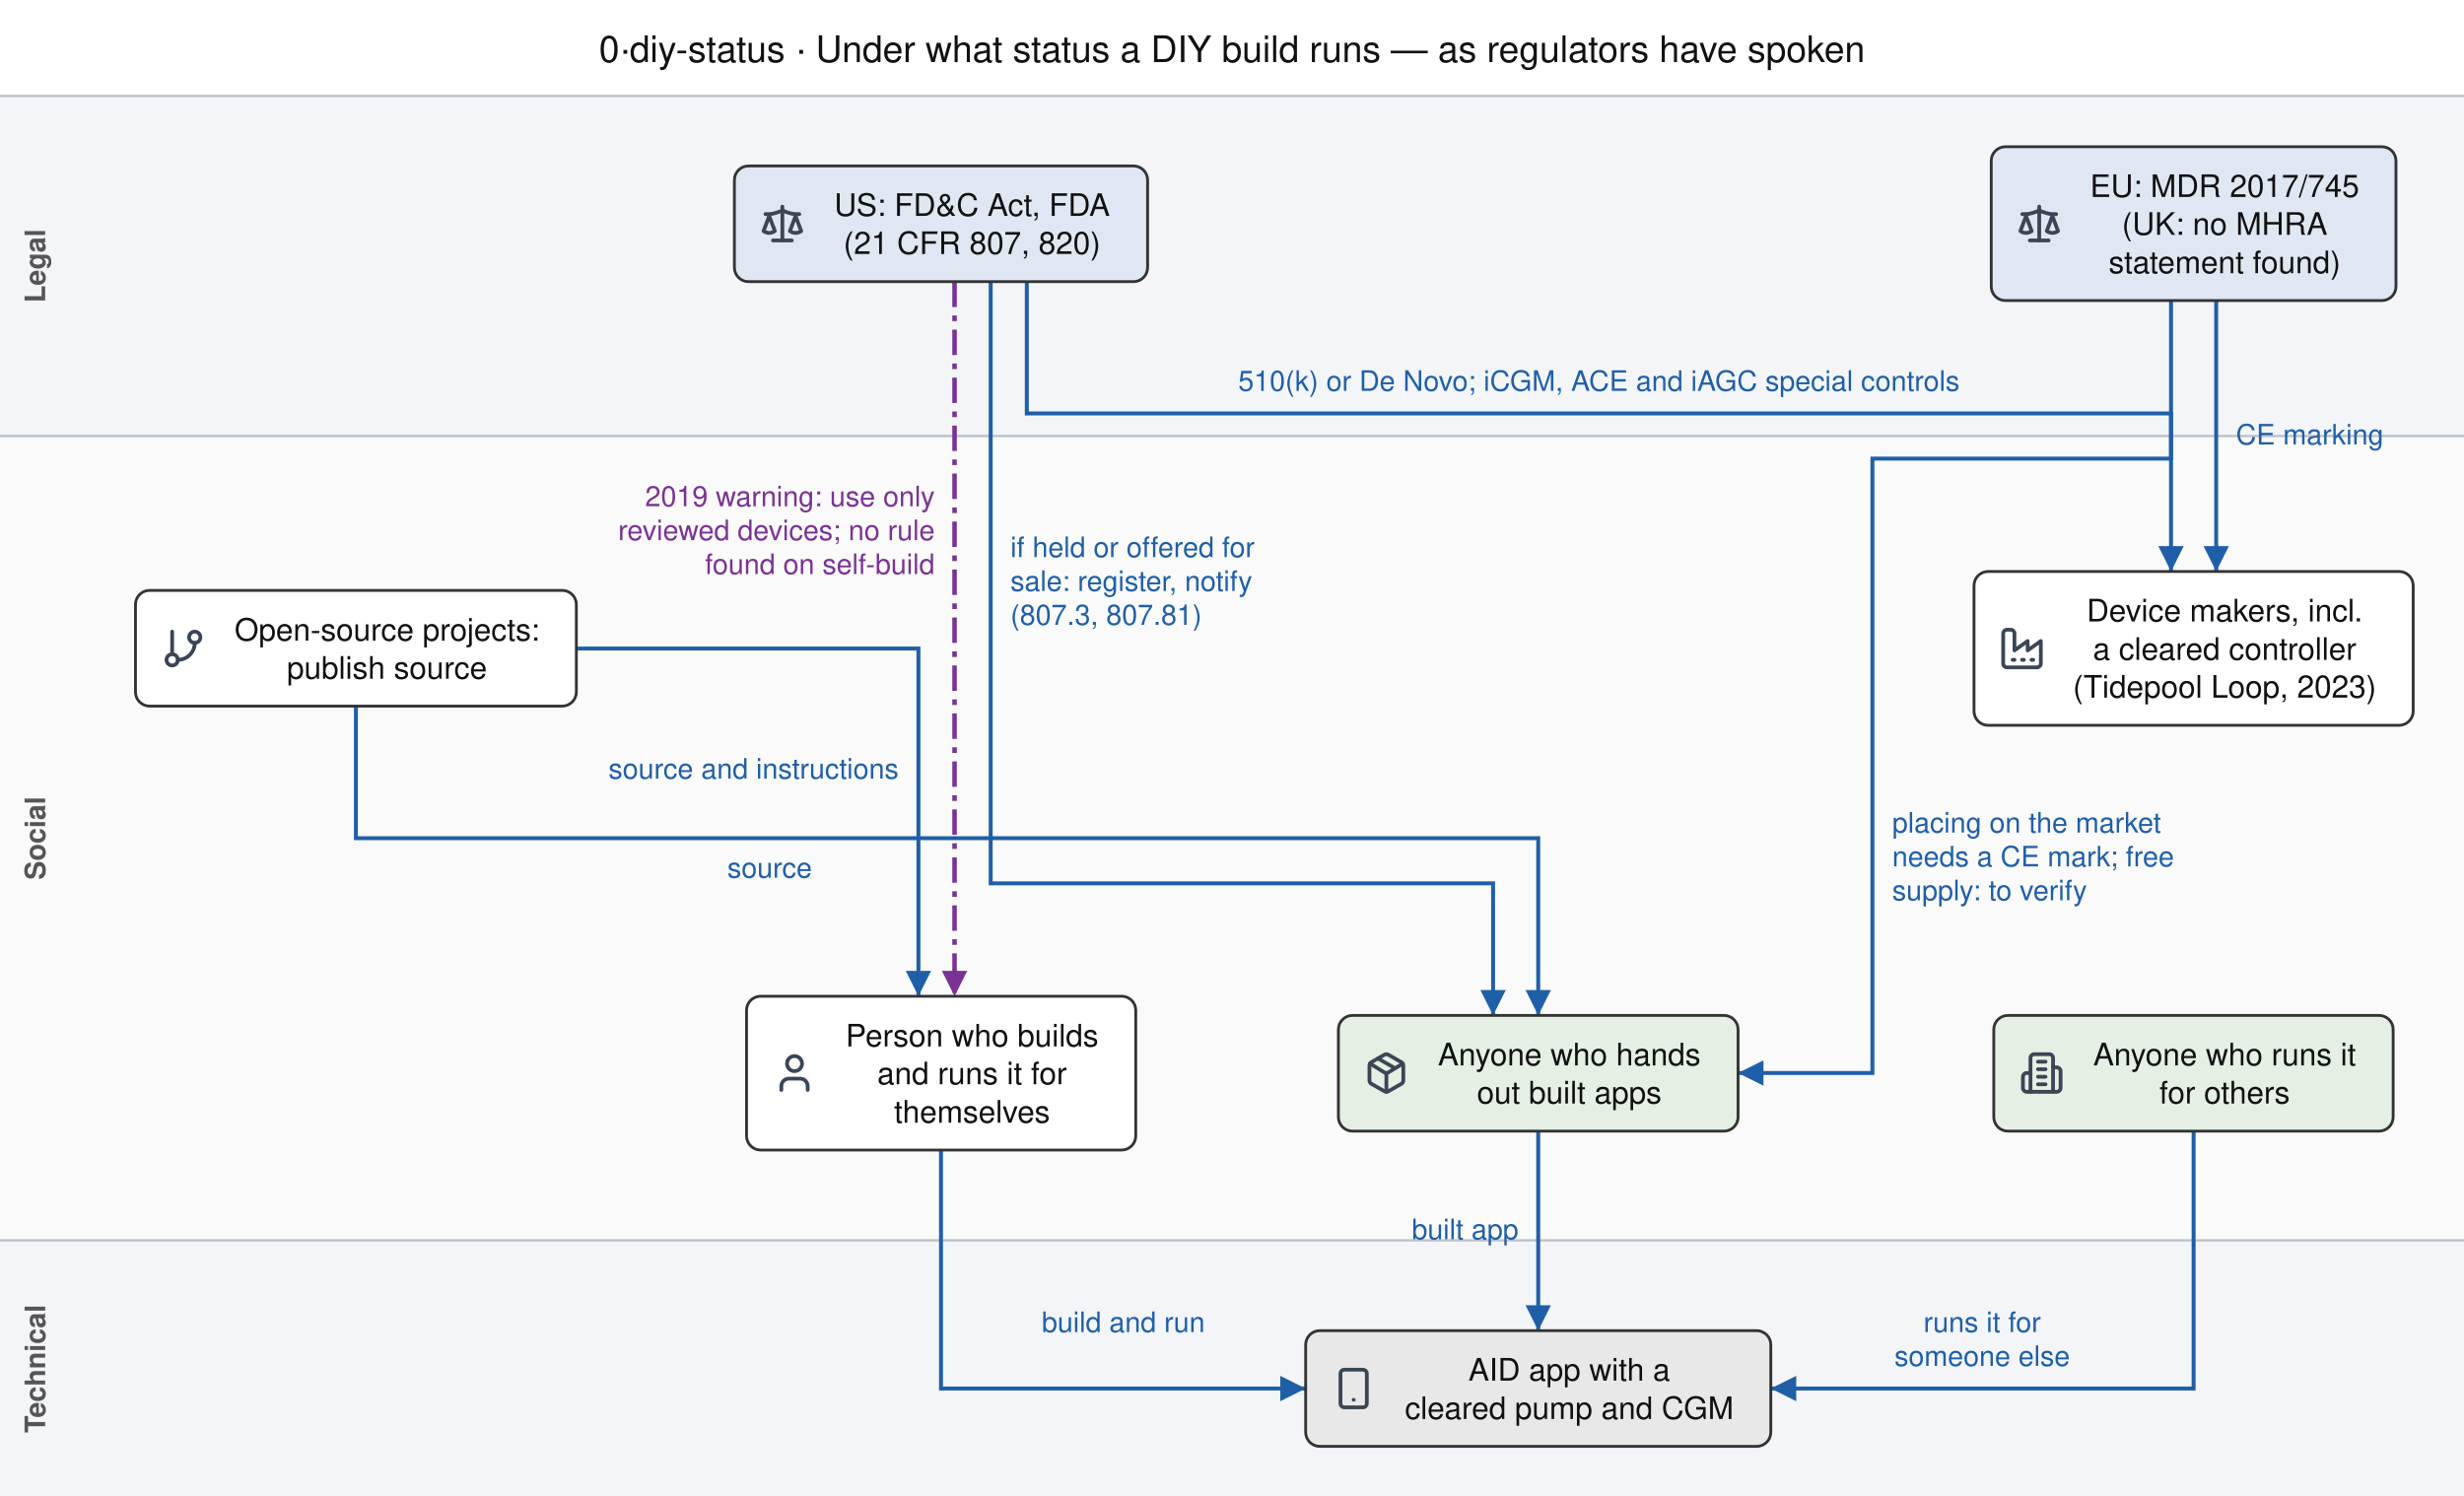
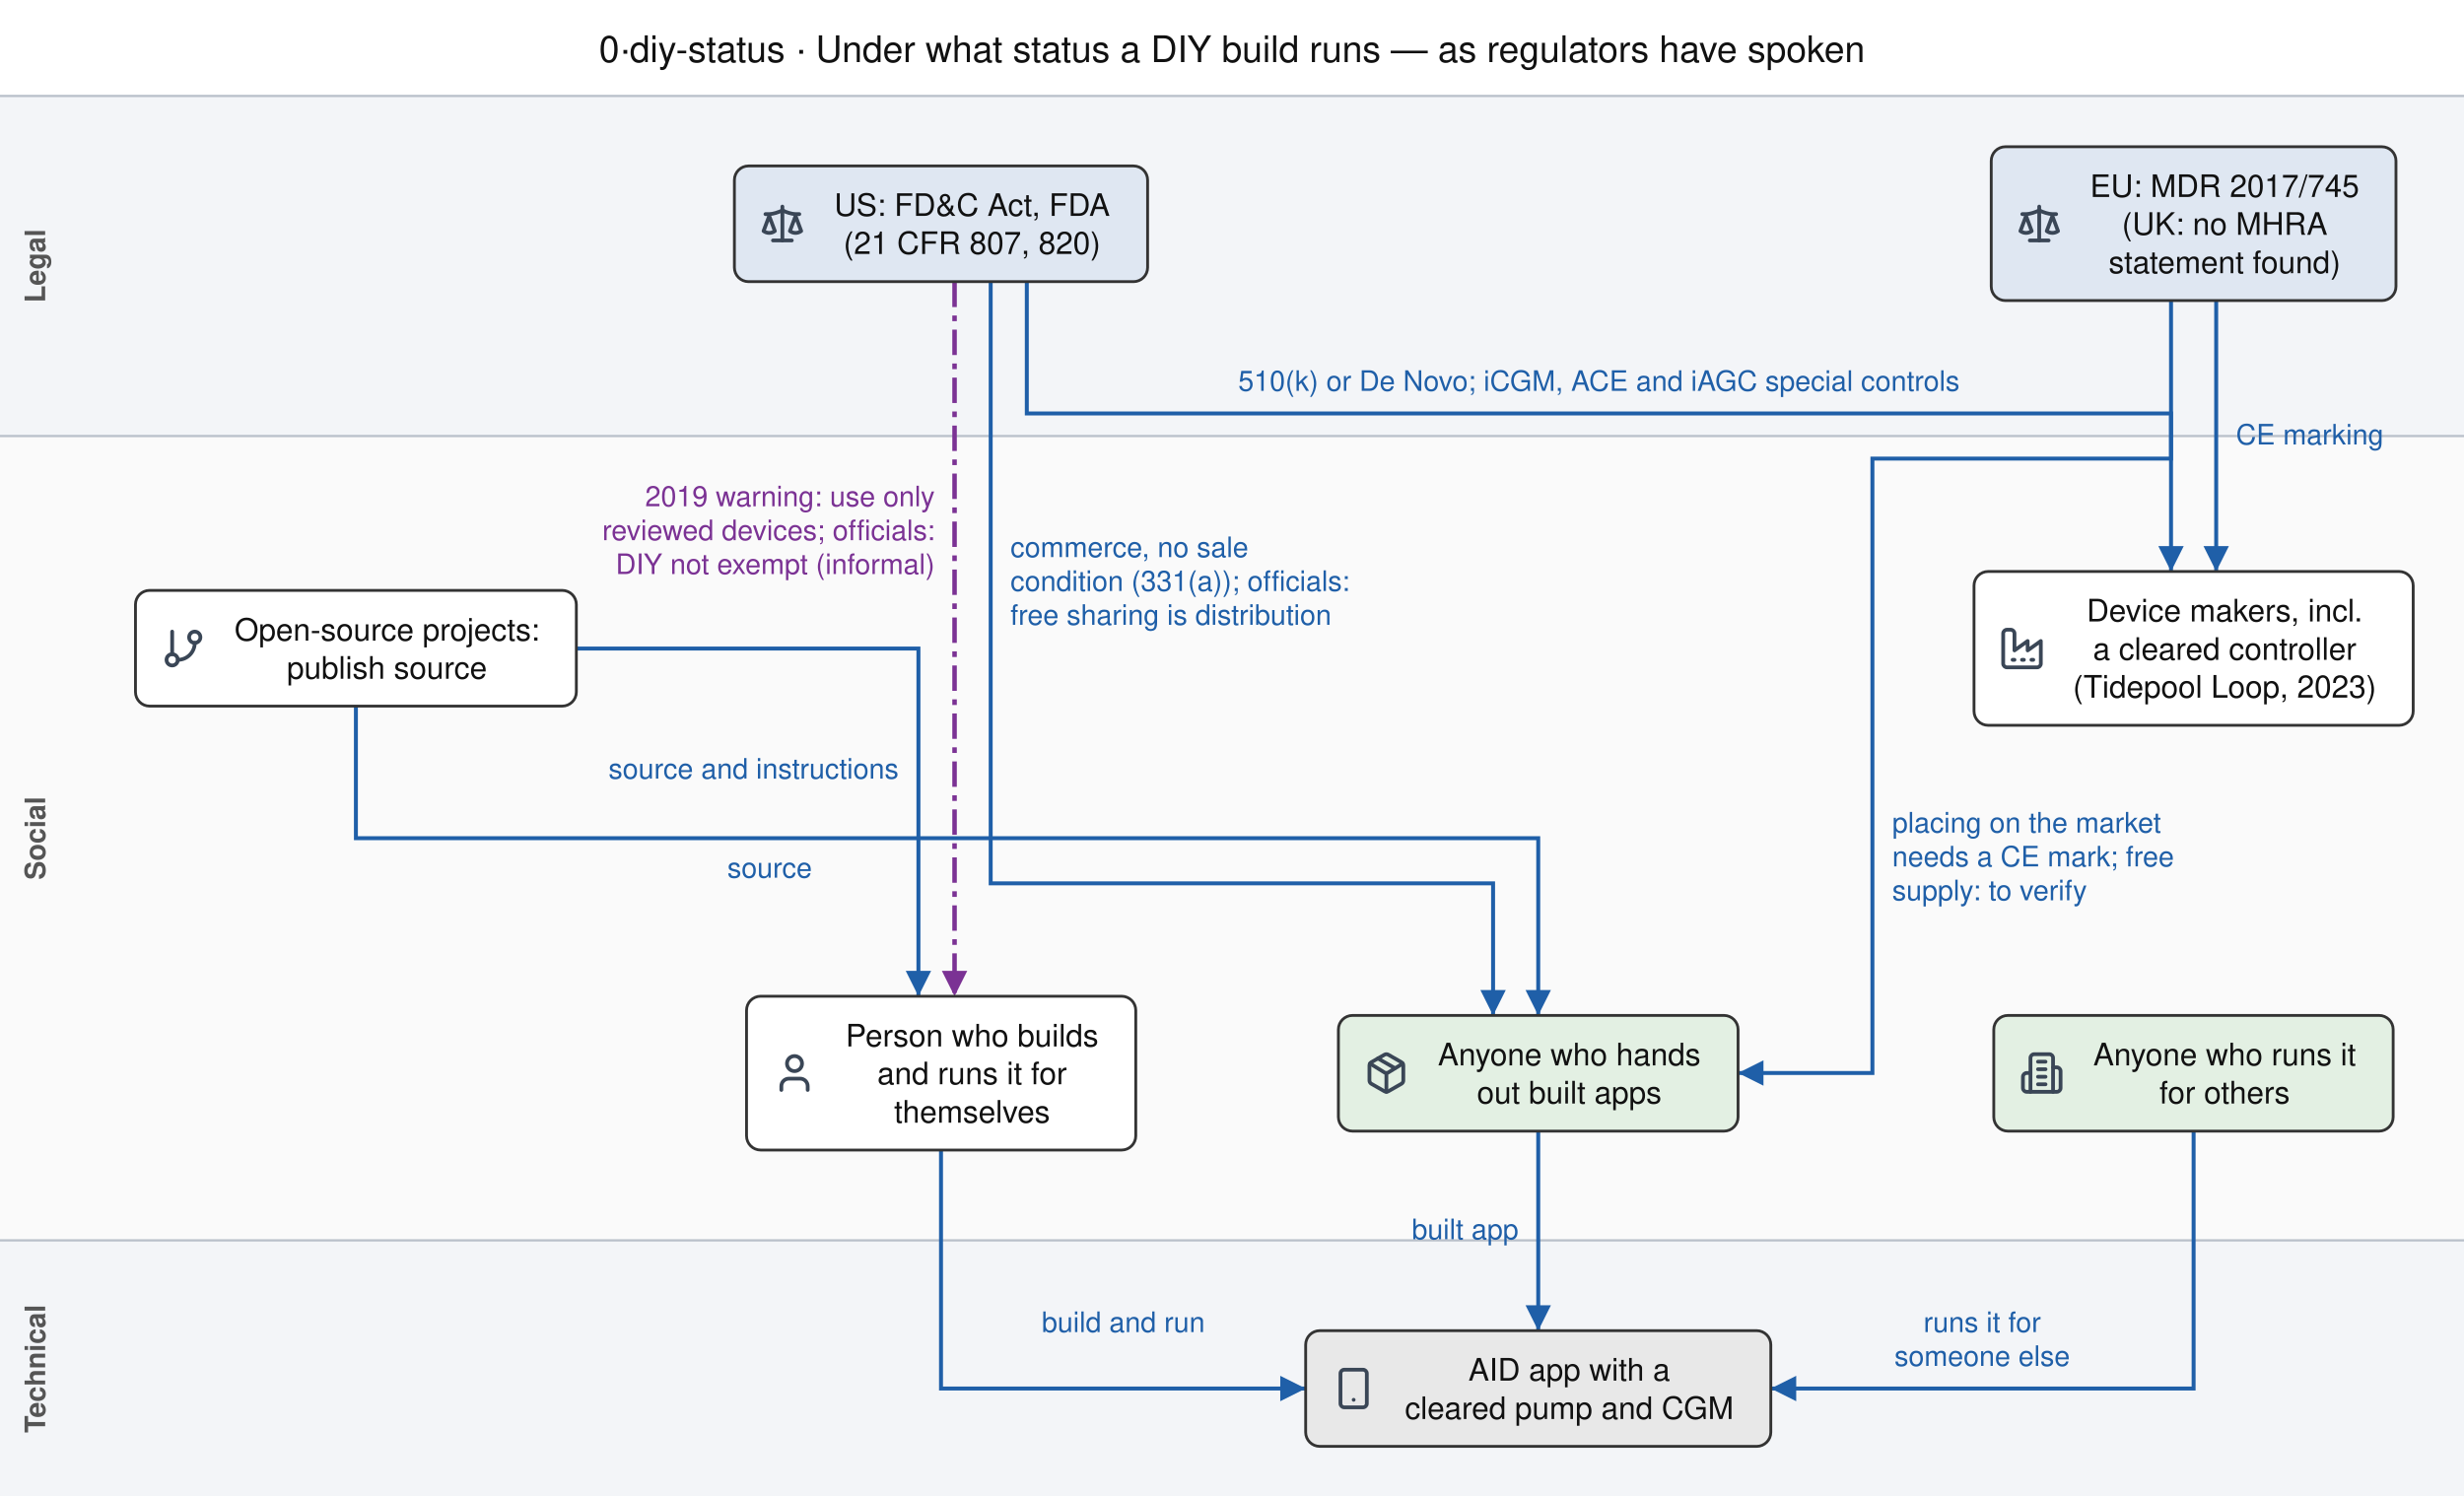
<svg xmlns="http://www.w3.org/2000/svg" width="873" height="530" viewBox="0 0 873 530" font-family="Helvetica, Arial, sans-serif">
  <defs>
    <marker id="ah00796b" viewBox="0 0 10 10" refX="10" refY="5" markerUnits="userSpaceOnUse" markerWidth="9" markerHeight="9" orient="auto-start-reverse">
      <path d="M0,0 L10,5 L0,10 z" fill="#00796b" />
    </marker>
    <marker id="ah1f5fa8" viewBox="0 0 10 10" refX="10" refY="5" markerUnits="userSpaceOnUse" markerWidth="9" markerHeight="9" orient="auto-start-reverse">
      <path d="M0,0 L10,5 L0,10 z" fill="#1f5fa8" />
    </marker>
    <marker id="ah2e7d32" viewBox="0 0 10 10" refX="10" refY="5" markerUnits="userSpaceOnUse" markerWidth="9" markerHeight="9" orient="auto-start-reverse">
      <path d="M0,0 L10,5 L0,10 z" fill="#2e7d32" />
    </marker>
    <marker id="ah555555" viewBox="0 0 10 10" refX="10" refY="5" markerUnits="userSpaceOnUse" markerWidth="9" markerHeight="9" orient="auto-start-reverse">
      <path d="M0,0 L10,5 L0,10 z" fill="#555555" />
    </marker>
    <marker id="ah7b3294" viewBox="0 0 10 10" refX="10" refY="5" markerUnits="userSpaceOnUse" markerWidth="9" markerHeight="9" orient="auto-start-reverse">
      <path d="M0,0 L10,5 L0,10 z" fill="#7b3294" />
    </marker>
    <marker id="ah888888" viewBox="0 0 10 10" refX="10" refY="5" markerUnits="userSpaceOnUse" markerWidth="9" markerHeight="9" orient="auto-start-reverse">
      <path d="M0,0 L10,5 L0,10 z" fill="#888888" />
    </marker>
    <marker id="ahb5541b" viewBox="0 0 10 10" refX="10" refY="5" markerUnits="userSpaceOnUse" markerWidth="9" markerHeight="9" orient="auto-start-reverse">
      <path d="M0,0 L10,5 L0,10 z" fill="#b5541b" />
    </marker>
    <marker id="ahc8c8c8" viewBox="0 0 10 10" refX="10" refY="5" markerUnits="userSpaceOnUse" markerWidth="9" markerHeight="9" orient="auto-start-reverse">
      <path d="M0,0 L10,5 L0,10 z" fill="#c8c8c8" />
    </marker>
    <symbol id="icon-building-2" viewBox="0 0 24 24" fill="none" stroke="currentColor" stroke-width="2" stroke-linecap="round" stroke-linejoin="round">
      <path d="M6 22V4a2 2 0 0 1 2-2h8a2 2 0 0 1 2 2v18Z" />
      <path d="M6 12H4a2 2 0 0 0-2 2v6a2 2 0 0 0 2 2h2" />
      <path d="M18 9h2a2 2 0 0 1 2 2v9a2 2 0 0 1-2 2h-2" />
      <path d="M10 6h4" />
      <path d="M10 10h4" />
      <path d="M10 14h4" />
      <path d="M10 18h4" />
    </symbol>
    <symbol id="icon-factory" viewBox="0 0 24 24" fill="none" stroke="currentColor" stroke-width="2" stroke-linecap="round" stroke-linejoin="round">
      <path d="M2 20a2 2 0 0 0 2 2h16a2 2 0 0 0 2-2V8l-7 5V8l-7 5V4a2 2 0 0 0-2-2H4a2 2 0 0 0-2 2Z" />
      <path d="M17 18h1" />
      <path d="M12 18h1" />
      <path d="M7 18h1" />
    </symbol>
    <symbol id="icon-git-branch" viewBox="0 0 24 24" fill="none" stroke="currentColor" stroke-width="2" stroke-linecap="round" stroke-linejoin="round">
      <line x1="6" x2="6" y1="3" y2="15" />
      <circle cx="18" cy="6" r="3" />
      <circle cx="6" cy="18" r="3" />
      <path d="M18 9a9 9 0 0 1-9 9" />
    </symbol>
    <symbol id="icon-package" viewBox="0 0 24 24" fill="none" stroke="currentColor" stroke-width="2" stroke-linecap="round" stroke-linejoin="round">
      <path d="M11 21.73a2 2 0 0 0 2 0l7-4A2 2 0 0 0 21 16V8a2 2 0 0 0-1-1.73l-7-4a2 2 0 0 0-2 0l-7 4A2 2 0 0 0 3 8v8a2 2 0 0 0 1 1.73z" />
      <path d="M12 22V12" />
      <path d="m3.3 7 7.703 4.734a2 2 0 0 0 1.994 0L20.7 7" />
      <path d="m7.5 4.27 9 5.15" />
    </symbol>
    <symbol id="icon-scale" viewBox="0 0 24 24" fill="none" stroke="currentColor" stroke-width="2" stroke-linecap="round" stroke-linejoin="round">
      <path d="m16 16 3-8 3 8c-.87.65-1.92 1-3 1s-2.13-.35-3-1Z" />
      <path d="m2 16 3-8 3 8c-.87.65-1.92 1-3 1s-2.13-.35-3-1Z" />
      <path d="M7 21h10" />
      <path d="M12 3v18" />
      <path d="M3 7h2c2 0 5-1 7-2 2 1 5 2 7 2h2" />
    </symbol>
    <symbol id="icon-smartphone" viewBox="0 0 24 24" fill="none" stroke="currentColor" stroke-width="2" stroke-linecap="round" stroke-linejoin="round">
      <rect width="14" height="20" x="5" y="2" rx="2" ry="2" />
      <path d="M12 18h.01" />
    </symbol>
    <symbol id="icon-store" viewBox="0 0 24 24" fill="none" stroke="currentColor" stroke-width="2" stroke-linecap="round" stroke-linejoin="round">
      <path d="m2 7 4.41-4.41A2 2 0 0 1 7.83 2h8.34a2 2 0 0 1 1.42.59L22 7" />
      <path d="M4 12v8a2 2 0 0 0 2 2h12a2 2 0 0 0 2-2v-8" />
      <path d="M15 22v-4a2 2 0 0 0-2-2h-2a2 2 0 0 0-2 2v4" />
      <path d="M2 7h20" />
      <path d="M22 7v3a2 2 0 0 1-2 2a2.7 2.7 0 0 1-1.59-.63.7.7 0 0 0-.82 0A2.7 2.7 0 0 1 16 12a2.7 2.7 0 0 1-1.59-.63.7.7 0 0 0-.82 0A2.7 2.7 0 0 1 12 12a2.7 2.7 0 0 1-1.59-.63.7.7 0 0 0-.82 0A2.7 2.7 0 0 1 8 12a2.7 2.7 0 0 1-1.59-.63.7.7 0 0 0-.82 0A2.7 2.7 0 0 1 4 12a2 2 0 0 1-2-2V7" />
    </symbol>
    <symbol id="icon-user" viewBox="0 0 24 24" fill="none" stroke="currentColor" stroke-width="2" stroke-linecap="round" stroke-linejoin="round">
      <path d="M19 21v-2a4 4 0 0 0-4-4H9a4 4 0 0 0-4 4v2" />
      <circle cx="12" cy="7" r="4" />
    </symbol>
  </defs>
  <rect x="0" y="0" width="873" height="530" fill="#ffffff" />
  <text x="436.5" y="22" font-size="13" text-anchor="middle" fill="#111">0·diy-status · Under what status a DIY build runs — as regulators have spoken</text>
  <g transform="translate(0.0,0.0)">
    <rect class="band" x="0.0" y="34.0" width="873" height="120.5" fill="#f3f5f8" />
    <line x1="0.0" x2="873" y1="34.0" y2="34.0" stroke="#b9c0ca" stroke-width="0.8" />
    <text class="band" x="16.0" y="94.2" font-size="10" fill="#555" text-anchor="middle" font-weight="bold" transform="rotate(-90 16.0 94.2)">Legal</text>
    <rect class="band" x="0.0" y="154.5" width="873" height="285.0" fill="#fafafa" />
    <line x1="0.0" x2="873" y1="154.5" y2="154.5" stroke="#b9c0ca" stroke-width="0.8" />
    <text class="band" x="16.0" y="297.0" font-size="10" fill="#555" text-anchor="middle" font-weight="bold" transform="rotate(-90 16.0 297.0)">Social</text>
    <rect class="band" x="0.0" y="439.5" width="873" height="91.0" fill="#f3f5f8" />
    <line x1="0.0" x2="873" y1="439.5" y2="439.5" stroke="#b9c0ca" stroke-width="0.8" />
    <text class="band" x="16.0" y="485.0" font-size="10" fill="#555" text-anchor="middle" font-weight="bold" transform="rotate(-90 16.0 485.0)">Technical</text>
    <g class="edge">
      <path class="edge" d="M363.8,99.8 L363.8,146.5 L769.2,146.5 L769.2,202.5" fill="none" stroke="#1f5fa8" stroke-width="1.4" stroke-linecap="butt" marker-end="url(#ah1f5fa8)" />
    </g>
    <g class="edge">
      <path class="edge" d="M785.2,106.5 L785.2,202.5" fill="none" stroke="#1f5fa8" stroke-width="1.4" stroke-linecap="butt" marker-end="url(#ah1f5fa8)" />
    </g>
    <g class="edge">
      <path class="edge" d="M204.2,229.8 L325.4,229.8 L325.4,353.0" fill="none" stroke="#1f5fa8" stroke-width="1.4" stroke-linecap="butt" marker-end="url(#ah1f5fa8)" />
    </g>
    <g class="edge">
      <path class="edge" d="M333.4,407.5 L333.4,492.0 L462.6,492.0" fill="none" stroke="#1f5fa8" stroke-width="1.4" stroke-linecap="butt" marker-end="url(#ah1f5fa8)" />
    </g>
    <g class="edge">
      <path class="edge" d="M769.2,106.5 L769.2,162.5 L663.4,162.5 L663.4,380.2 L615.8,380.2" fill="none" stroke="#1f5fa8" stroke-width="1.4" stroke-linecap="butt" marker-end="url(#ah1f5fa8)" />
    </g>
    <g class="edge">
      <path class="edge" d="M338.2,99.8 L338.2,353.0" fill="none" stroke="#7b3294" stroke-width="1.6" stroke-dasharray="9,3,2,3" stroke-linecap="butt" marker-end="url(#ah7b3294)" />
    </g>
    <g class="edge">
      <path class="edge" d="M351.0,99.8 L351.0,313.0 L529.0,313.0 L529.0,359.8" fill="none" stroke="#1f5fa8" stroke-width="1.4" stroke-linecap="butt" marker-end="url(#ah1f5fa8)" />
    </g>
    <g class="edge">
      <path class="edge" d="M126.1,250.2 L126.1,297.0 L545.0,297.0 L545.0,359.8" fill="none" stroke="#1f5fa8" stroke-width="1.4" stroke-linecap="butt" marker-end="url(#ah1f5fa8)" />
    </g>
    <g class="edge">
      <path class="edge" d="M545.0,400.8 L545.0,471.5" fill="none" stroke="#1f5fa8" stroke-width="1.4" stroke-linecap="butt" marker-end="url(#ah1f5fa8)" />
    </g>
    <g class="edge">
      <path class="edge" d="M777.2,400.8 L777.2,492.0 L627.4,492.0" fill="none" stroke="#1f5fa8" stroke-width="1.4" stroke-linecap="butt" marker-end="url(#ah1f5fa8)" />
    </g>
    <g class="node" data-id="us">
      <rect x="260.2" y="58.8" width="146.4" height="41.0" rx="5" fill="#dfe7f2" stroke="#333333" stroke-width="1" />
      <use href="#icon-scale" x="269.2" y="71.2" width="16" height="16" color="#3a4656" />
      <text x="344.4" y="76.5" font-size="11" text-anchor="middle" fill="#111111">US: FD&amp;C Act, FDA</text>
      <text x="344.4" y="90.0" font-size="11" text-anchor="middle" fill="#111111">(21 CFR 807, 820)</text>
    </g>
    <g class="node" data-id="eu">
      <rect x="705.5" y="52.0" width="143.4" height="54.5" rx="5" fill="#dfe7f2" stroke="#333333" stroke-width="1" />
      <use href="#icon-scale" x="714.5" y="71.2" width="16" height="16" color="#3a4656" />
      <text x="788.2" y="69.8" font-size="11" text-anchor="middle" fill="#111111">EU: MDR 2017/745</text>
      <text x="788.2" y="83.2" font-size="11" text-anchor="middle" fill="#111111">(UK: no MHRA</text>
      <text x="788.2" y="96.8" font-size="11" text-anchor="middle" fill="#111111">statement found)</text>
    </g>
    <g class="node" data-id="projects">
      <rect x="48.0" y="209.2" width="156.2" height="41.0" rx="5" fill="#ffffff" stroke="#333333" stroke-width="1" />
      <use href="#icon-git-branch" x="57.0" y="221.8" width="16" height="16" color="#3a4656" />
      <text x="137.1" y="227.0" font-size="11" text-anchor="middle" fill="#111111">Open-source projects:</text>
      <text x="137.1" y="240.5" font-size="11" text-anchor="middle" fill="#111111">publish source</text>
    </g>
    <g class="node" data-id="mfr">
      <rect x="699.4" y="202.5" width="155.6" height="54.5" rx="5" fill="#ffffff" stroke="#333333" stroke-width="1" />
      <use href="#icon-factory" x="708.4" y="221.8" width="16" height="16" color="#3a4656" />
      <text x="788.2" y="220.2" font-size="11" text-anchor="middle" fill="#111111">Device makers, incl.</text>
      <text x="788.2" y="233.8" font-size="11" text-anchor="middle" fill="#111111">a cleared controller</text>
      <text x="788.2" y="247.2" font-size="11" text-anchor="middle" fill="#111111">(Tidepool Loop, 2023)</text>
    </g>
    <g class="node" data-id="person">
      <rect x="264.5" y="353.0" width="137.9" height="54.5" rx="5" fill="#ffffff" stroke="#333333" stroke-width="1" />
      <use href="#icon-user" x="273.5" y="372.2" width="16" height="16" color="#3a4656" />
      <text x="344.4" y="370.8" font-size="11" text-anchor="middle" fill="#111111">Person who builds</text>
      <text x="344.4" y="384.2" font-size="11" text-anchor="middle" fill="#111111">and runs it for</text>
      <text x="344.4" y="397.8" font-size="11" text-anchor="middle" fill="#111111">themselves</text>
    </g>
    <g class="node" data-id="binary">
      <rect x="474.2" y="359.8" width="141.6" height="41.0" rx="5" fill="#e3f0e3" stroke="#333333" stroke-width="1" />
      <use href="#icon-package" x="483.2" y="372.2" width="16" height="16" color="#3a4656" />
      <text x="556.0" y="377.5" font-size="11" text-anchor="middle" fill="#111111">Anyone who hands</text>
      <text x="556.0" y="391.0" font-size="11" text-anchor="middle" fill="#111111">out built apps</text>
    </g>
    <g class="node" data-id="service">
      <rect x="706.4" y="359.8" width="141.5" height="41.0" rx="5" fill="#e3f0e3" stroke="#333333" stroke-width="1" />
      <use href="#icon-building-2" x="715.4" y="372.2" width="16" height="16" color="#3a4656" />
      <text x="788.2" y="377.5" font-size="11" text-anchor="middle" fill="#111111">Anyone who runs it</text>
      <text x="788.2" y="391.0" font-size="11" text-anchor="middle" fill="#111111">for others</text>
    </g>
    <g class="node" data-id="app">
      <rect x="462.6" y="471.5" width="164.8" height="41.0" rx="5" fill="#e8e8e8" stroke="#333333" stroke-width="1" />
      <use href="#icon-smartphone" x="471.6" y="484.0" width="16" height="16" color="#3a4656" />
      <text x="556.0" y="489.2" font-size="11" text-anchor="middle" fill="#111111">AID app with a</text>
      <text x="556.0" y="502.8" font-size="11" text-anchor="middle" fill="#111111">cleared pump and CGM</text>
    </g>
    <g class="elabel" data-k="0">
      <text x="566.5" y="138.5" font-size="10" text-anchor="middle" fill="#1f5fa8">510(k) or De Novo; iCGM, ACE and iAGC special controls</text>
    </g>
    <g class="elabel" data-k="1">
      <text x="792.2" y="157.5" font-size="10" text-anchor="start" fill="#1f5fa8">CE marking</text>
    </g>
    <g class="elabel" data-k="2">
      <text x="318.4" y="275.9" font-size="10" text-anchor="end" fill="#1f5fa8">source and instructions</text>
    </g>
    <g class="elabel" data-k="3">
      <text x="398.0" y="472.0" font-size="10" text-anchor="middle" fill="#1f5fa8">build and run</text>
    </g>
    <g class="elabel" data-k="4">
      <text x="670.4" y="295.0" font-size="10" text-anchor="start" fill="#1f5fa8">placing on the market</text>
      <text x="670.4" y="307.0" font-size="10" text-anchor="start" fill="#1f5fa8">needs a CE mark; free</text>
      <text x="670.4" y="319.0" font-size="10" text-anchor="start" fill="#1f5fa8">supply: to verify</text>
    </g>
    <g class="elabel" data-k="5">
      <text x="331.2" y="179.4" font-size="10" text-anchor="end" fill="#7b3294">2019 warning: use only</text>
-       <text x="331.2" y="191.4" font-size="10" text-anchor="end" fill="#7b3294">reviewed devices; no rule</text>
-       <text x="331.2" y="203.4" font-size="10" text-anchor="end" fill="#7b3294">found on self-build</text>
+       <text x="331.2" y="191.4" font-size="10" text-anchor="end" fill="#7b3294">reviewed devices; officials:</text>
+       <text x="331.2" y="203.4" font-size="10" text-anchor="end" fill="#7b3294">DIY not exempt (informal)</text>
    </g>
    <g class="elabel" data-k="6">
-       <text x="358.0" y="197.4" font-size="10" text-anchor="start" fill="#1f5fa8">if held or offered for</text>
-       <text x="358.0" y="209.4" font-size="10" text-anchor="start" fill="#1f5fa8">sale: register, notify</text>
-       <text x="358.0" y="221.4" font-size="10" text-anchor="start" fill="#1f5fa8">(807.3, 807.81)</text>
+       <text x="358.0" y="197.4" font-size="10" text-anchor="start" fill="#1f5fa8">commerce, no sale</text>
+       <text x="358.0" y="209.4" font-size="10" text-anchor="start" fill="#1f5fa8">condition (331(a)); officials:</text>
+       <text x="358.0" y="221.4" font-size="10" text-anchor="start" fill="#1f5fa8">free sharing is distribution</text>
    </g>
    <g class="elabel" data-k="7">
      <text x="272.7" y="311.0" font-size="10" text-anchor="middle" fill="#1f5fa8">source</text>
    </g>
    <g class="elabel" data-k="8">
      <text x="538.0" y="439.1" font-size="10" text-anchor="end" fill="#1f5fa8">built app</text>
    </g>
    <g class="elabel" data-k="9">
      <text x="702.3" y="472.0" font-size="10" text-anchor="middle" fill="#1f5fa8">runs it for</text>
      <text x="702.3" y="484.0" font-size="10" text-anchor="middle" fill="#1f5fa8">someone else</text>
    </g>
  </g>
</svg>
